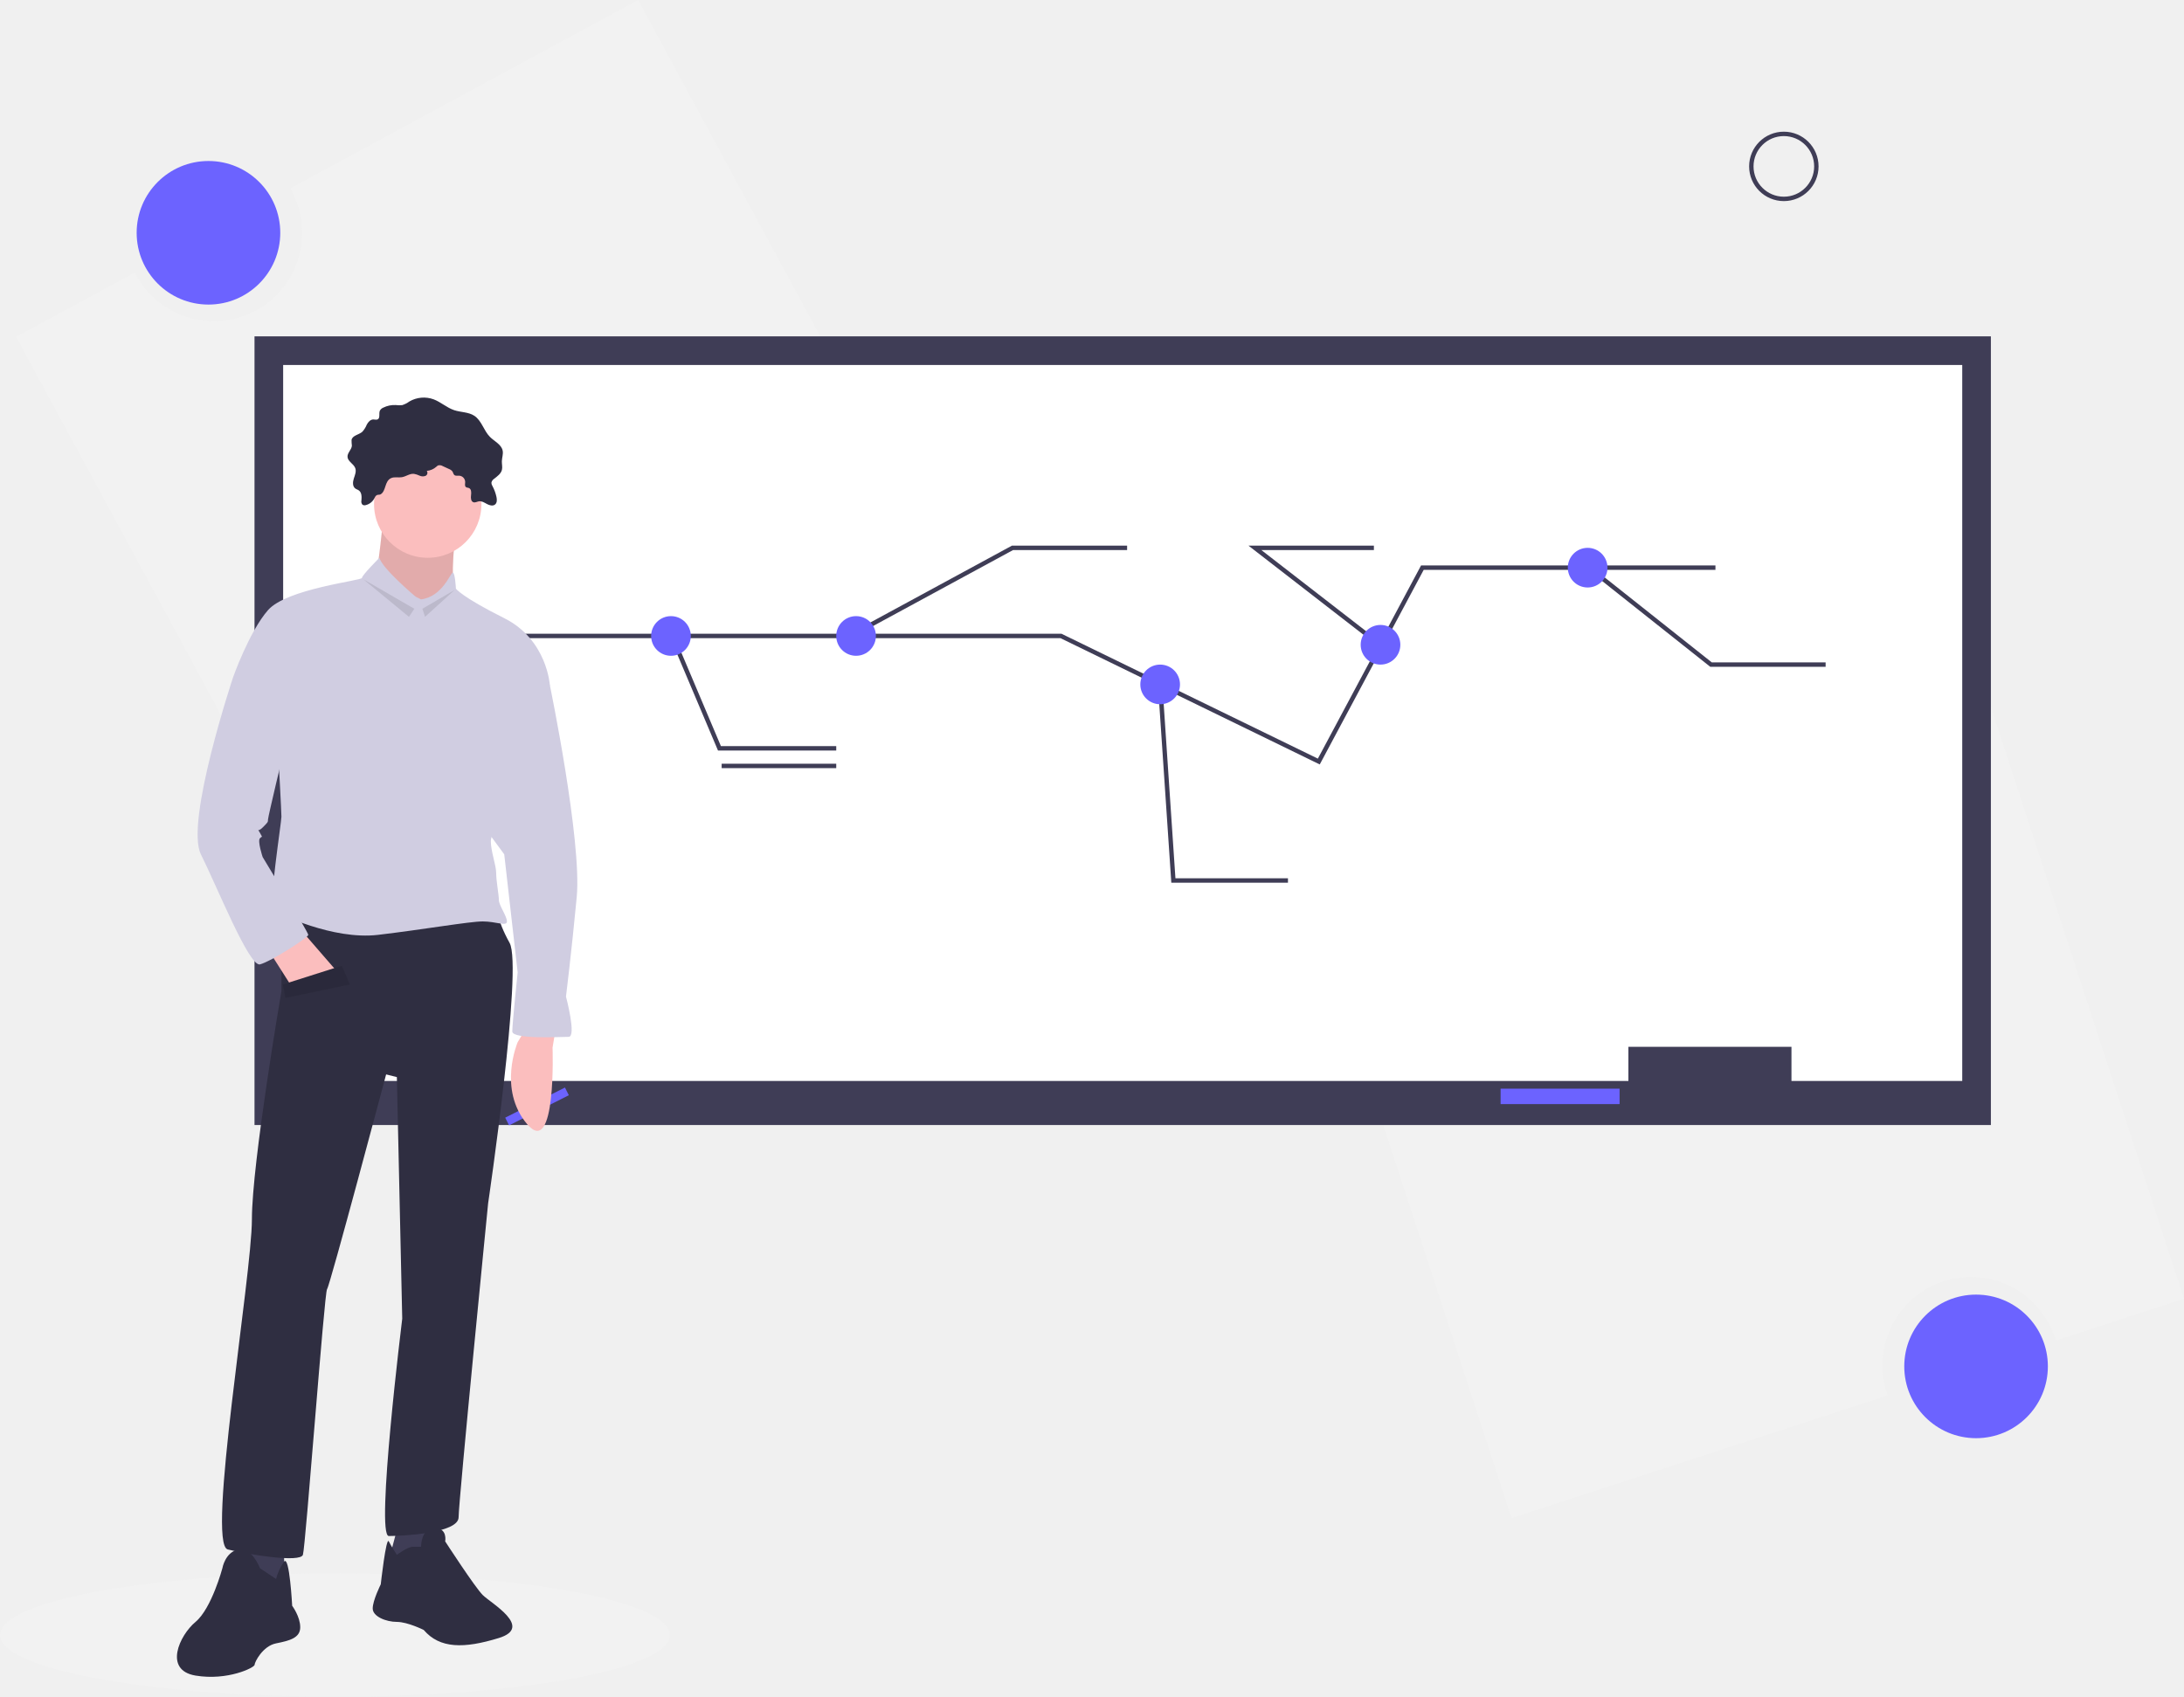
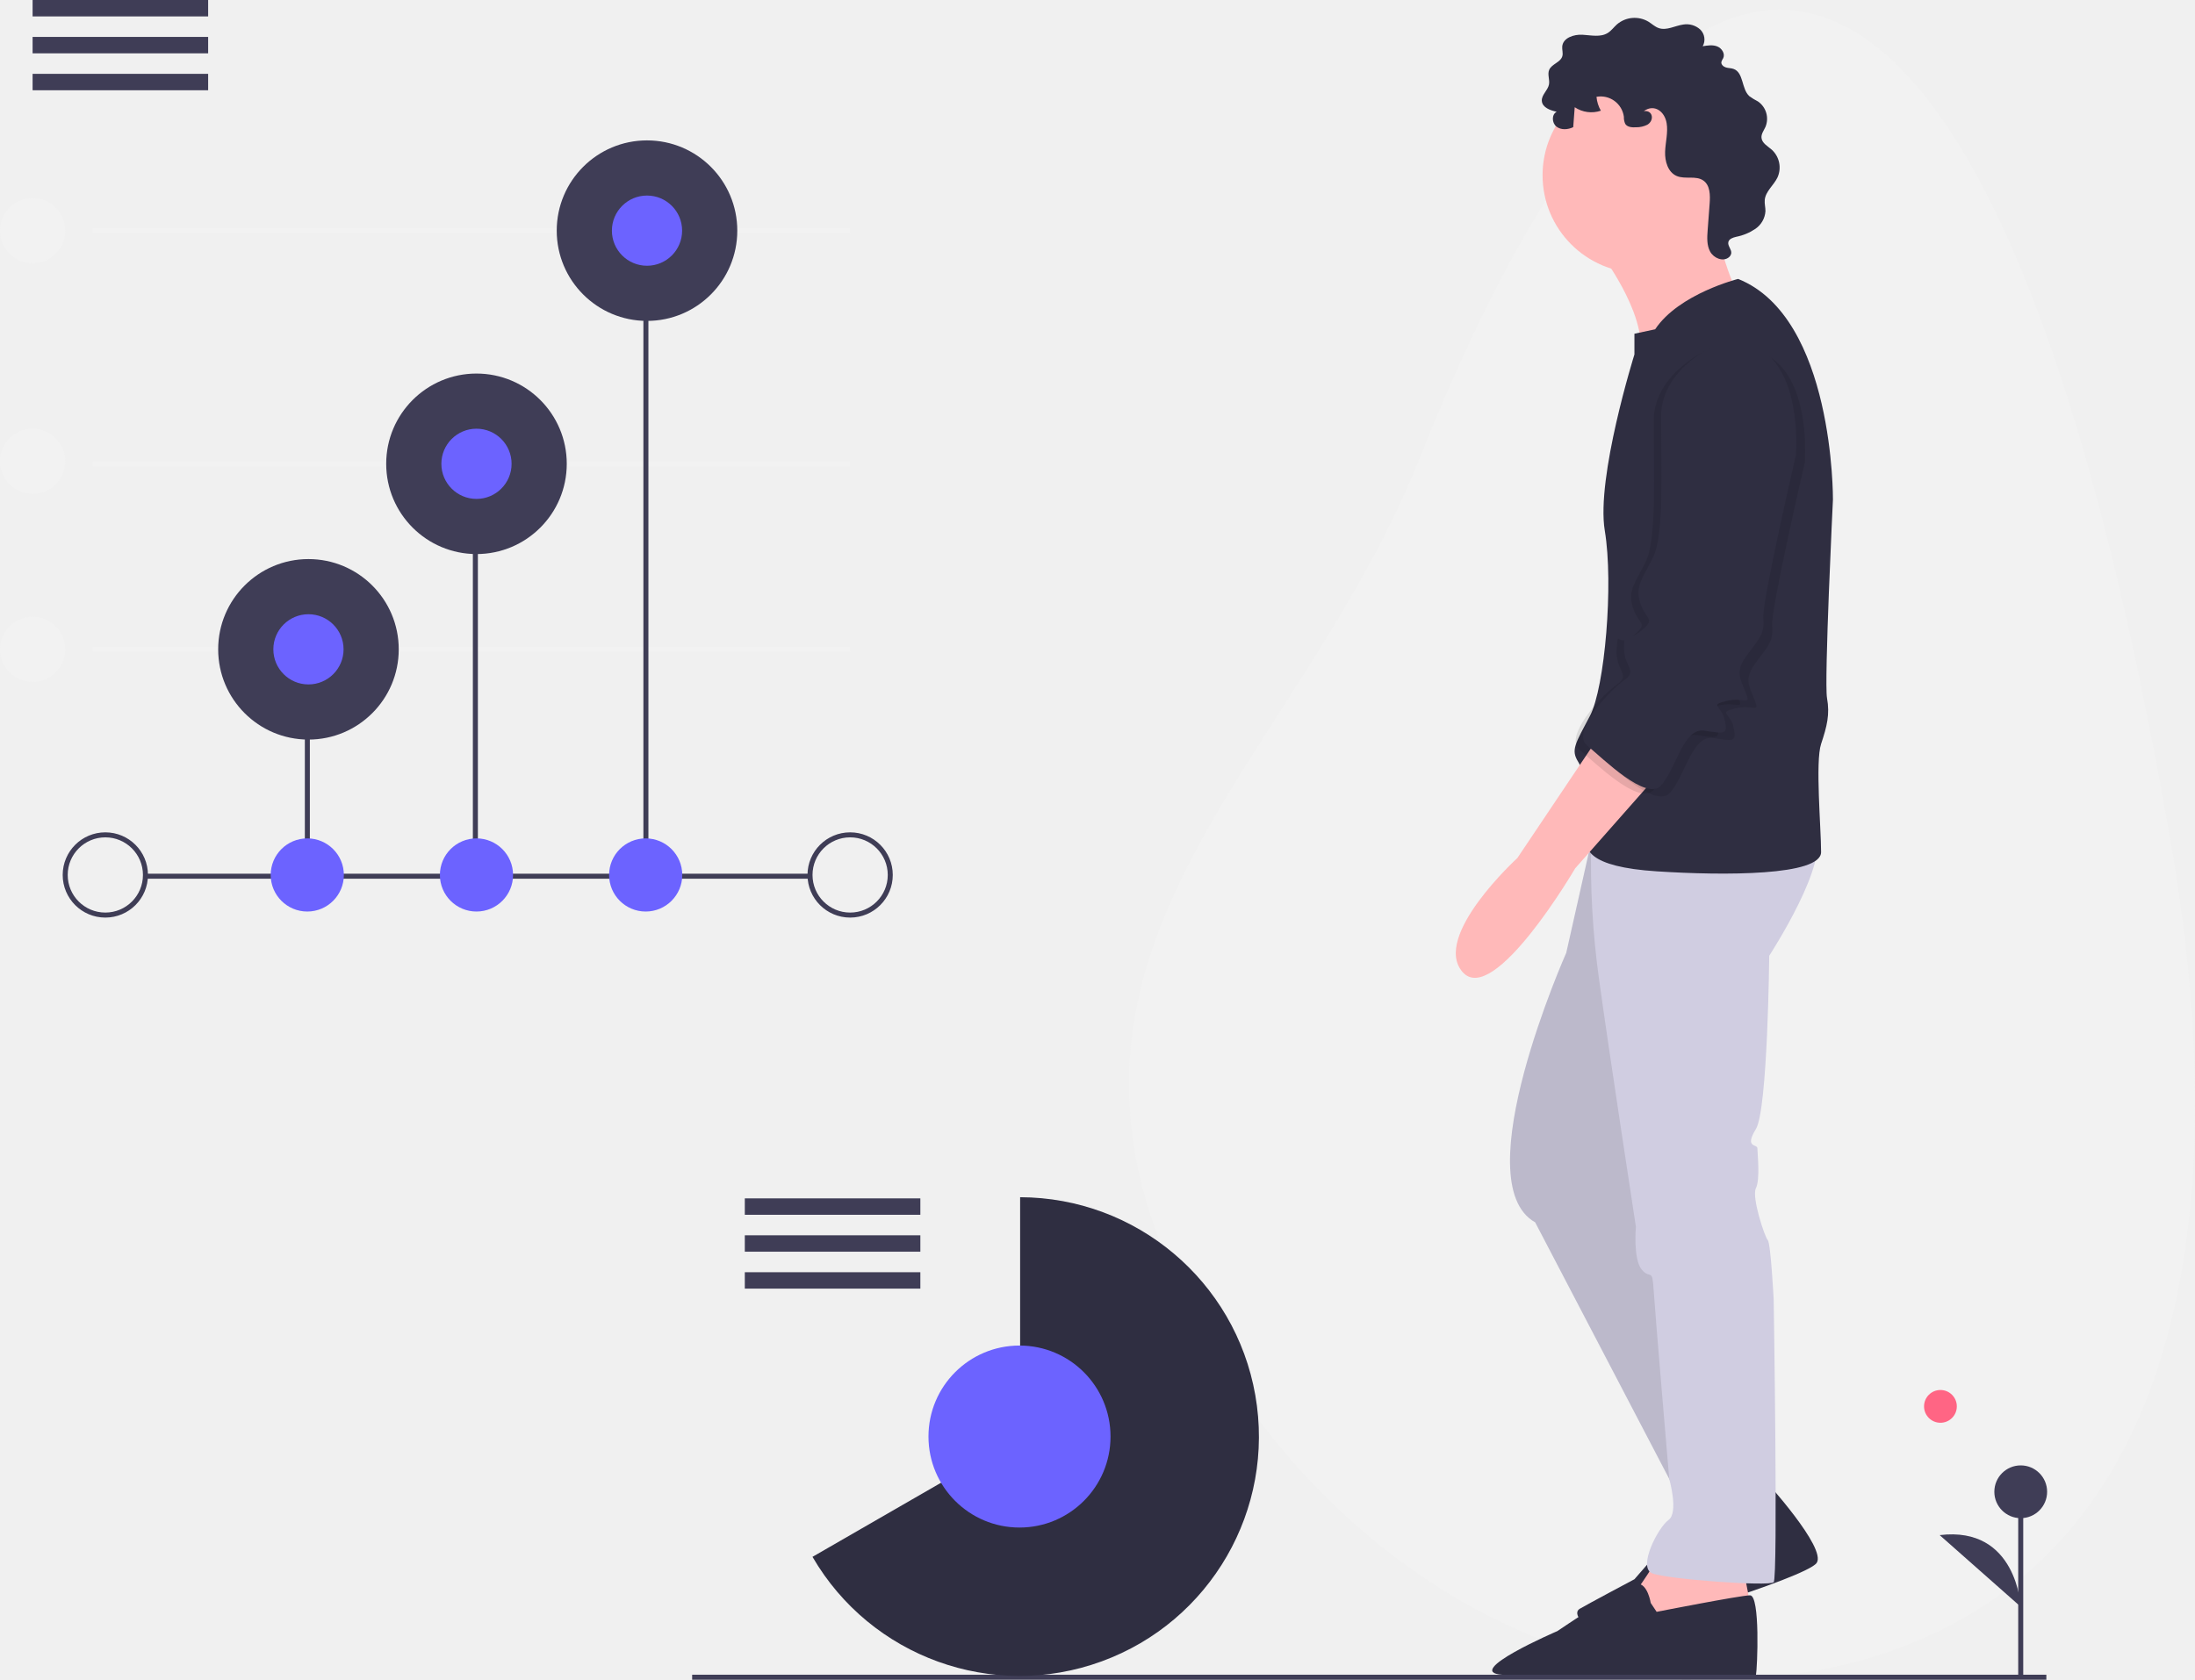
- <svg xmlns="http://www.w3.org/2000/svg" id="e7b3b0c3-1e4f-480c-906c-c03021e90d10" data-name="Layer 1" width="991.14" height="770.178" viewBox="0 0 991.14 770.178">
-   <path d="M394.011,64.911,236.158,150.413a40.156,40.156,0,1,1-70.587,38.234l-53.823,29.154L251.167,475.195,533.43,322.305Z" transform="translate(-104.4301 -64.91113)" fill="#f2f2f2" />
-   <circle cx="94.604" cy="105.668" r="32.587" fill="#6c63ff" />
-   <path d="M790.385,753.975l170.672-55.671a40.156,40.156,0,1,1,76.319-24.894l58.194-18.982-90.777-278.297L699.608,475.679Z" transform="translate(-104.4301 -64.91113)" fill="#f2f2f2" />
-   <circle cx="896.776" cy="620.244" r="32.587" fill="#6c63ff" />
-   <rect x="115.5" y="152.678" width="788" height="358" fill="#3f3d56" />
-   <rect x="128.5" y="165.678" width="762" height="325" fill="#fff" />
-   <rect x="739" y="475.178" width="74" height="25" fill="#3f3d56" />
-   <rect x="681" y="494.178" width="54" height="7" fill="#6c63ff" />
-   <polyline points="190.5 288.678 481.5 288.678 526.616 310.657 598.5 345.678 645.5 257.678 778.5 257.678" fill="none" stroke="#3f3d56" stroke-miterlimit="10" stroke-width="2" />
-   <polyline points="304.925 288.678 326.5 339.678 379.5 339.678" fill="none" stroke="#3f3d56" stroke-miterlimit="10" stroke-width="2" />
-   <polyline points="385.807 288.678 459.5 248.678 511.5 248.678" fill="none" stroke="#3f3d56" stroke-miterlimit="10" stroke-width="2" />
-   <circle cx="304.5" cy="288.678" r="9" fill="#6c63ff" />
-   <circle cx="388.5" cy="288.678" r="9" fill="#6c63ff" />
-   <polyline points="526.5 310.678 532.5 399.678 584.5 399.678" fill="none" stroke="#3f3d56" stroke-miterlimit="10" stroke-width="2" />
-   <polyline points="626.65 292.971 569.5 248.678 623.5 248.678" fill="none" stroke="#3f3d56" stroke-miterlimit="10" stroke-width="2" />
-   <polyline points="721.051 257.678 776.5 301.678 828.5 301.678" fill="none" stroke="#3f3d56" stroke-miterlimit="10" stroke-width="2" />
-   <circle cx="526.5" cy="310.678" r="9" fill="#6c63ff" />
-   <circle cx="720.5" cy="257.678" r="9" fill="#6c63ff" />
-   <circle cx="626.5" cy="292.678" r="9" fill="#6c63ff" />
-   <line x1="327.5" y1="347.678" x2="379.5" y2="347.678" fill="none" stroke="#3f3d56" stroke-miterlimit="10" stroke-width="2" />
-   <path d="M615.93,322.589h0Z" transform="translate(-104.4301 -64.91113)" fill="none" stroke="#3f3d56" stroke-miterlimit="10" stroke-width="2" />
-   <path d="M727.93,321.589h0Z" transform="translate(-104.4301 -64.91113)" fill="none" stroke="#3f3d56" stroke-miterlimit="10" stroke-width="2" />
-   <path d="M727.93,329.589h0Z" transform="translate(-104.4301 -64.91113)" fill="none" stroke="#3f3d56" stroke-miterlimit="10" stroke-width="2" />
-   <path d="M932.93,374.589h0Z" transform="translate(-104.4301 -64.91113)" fill="none" stroke="#3f3d56" stroke-miterlimit="10" stroke-width="2" />
-   <path d="M913.93,382.589h0Z" transform="translate(-104.4301 -64.91113)" fill="none" stroke="#3f3d56" stroke-miterlimit="10" stroke-width="2" />
-   <path d="M688.93,472.589h0Z" transform="translate(-104.4301 -64.91113)" fill="none" stroke="#3f3d56" stroke-miterlimit="10" stroke-width="2" />
-   <circle cx="809.542" cy="75.53" r="14.756" fill="none" stroke="#3f3d56" stroke-miterlimit="10" stroke-width="2" />
-   <ellipse cx="152" cy="742.178" rx="152" ry="28" fill="#f2f2f2" />
-   <polygon points="256.389 493.658 229.272 507.339 231.027 510.834 258.143 497.153 256.389 493.658" fill="#6c63ff" />
-   <path d="M356.41,533.122l-1.218,7.309s1.827,50.557-11.573,34.72-4.264-37.156-4.264-37.156l3.655-6.091Z" transform="translate(-104.4301 -64.91113)" fill="#fbbebe" />
-   <path d="M278.443,299.221s-2.436,25.583-3.655,26.801,18.274,24.365,18.274,24.365l17.055-15.837s-1.218-23.146,2.436-28.019S278.443,299.221,278.443,299.221Z" transform="translate(-104.4301 -64.91113)" fill="#fbbebe" />
-   <path d="M278.443,299.221s-2.436,25.583-3.655,26.801,18.274,24.365,18.274,24.365l17.055-15.837s-1.218-23.146,2.436-28.019S278.443,299.221,278.443,299.221Z" transform="translate(-104.4301 -64.91113)" opacity="0.1" />
-   <polygon points="128.939 700.894 128.939 722.822 120.411 724.041 108.229 720.386 111.883 697.239 128.939 700.894" fill="#3f3d56" />
-   <path d="M222.405,776.769s-3.655-9.746-9.746-8.528-7.309,8.528-7.309,8.528-4.873,18.274-12.182,24.365-14.619,21.928,0,24.365,26.801-3.655,26.801-4.873,3.655-8.528,9.746-9.746,10.964-2.436,10.964-7.309-3.655-9.746-3.655-9.746-1.218-23.108-3.655-20.082a24.234,24.234,0,0,0-3.655,7.899Z" transform="translate(-104.4301 -64.91113)" fill="#2f2e41" />
-   <polygon points="181.323 689.93 176.45 708.203 188.632 710.64 194.723 704.549 195.941 688.712 181.323 689.93" fill="#3f3d56" />
-   <path d="M284.534,770.678s4.873-3.655,7.309-3.655h3.655s0-8.528,6.091-8.528,4.873,6.091,4.873,6.091,13.401,20.71,17.055,24.365,23.146,14.619,7.309,19.492-26.801,4.873-34.111-3.655c0,0-7.309-3.655-12.182-3.655s-10.964-2.436-10.964-6.091,3.655-10.964,3.655-10.964,2.436-21.928,3.655-19.492S284.534,770.678,284.534,770.678Z" transform="translate(-104.4301 -64.91113)" fill="#2f2e41" />
-   <path d="M232.15,474.647v40.202s-13.401,77.967-13.401,103.55-20.71,147.406-10.964,149.843,32.892,6.091,34.111,2.436,9.746-119.387,10.964-120.605,26.801-97.459,26.801-97.459l4.873,1.218,2.436,109.641s-12.182,98.677-6.091,98.677,31.674-1.218,31.674-8.528,13.401-142.533,13.401-142.533,15.837-107.205,9.746-118.169-6.091-17.055-6.091-17.055Z" transform="translate(-104.4301 -64.91113)" fill="#2f2e41" />
-   <circle cx="194.114" cy="228.828" r="24.365" fill="#fbbebe" />
-   <path d="M293.062,335.769s-15.228-12.791-16.446-17.664c0,0-7.919,7.919-7.919,9.137s-34.111,4.873-42.638,14.619-15.837,30.456-15.837,30.456l20.71,38.983s1.218,21.928,1.218,24.365-6.091,41.42-3.655,42.638,26.801,13.401,47.511,10.964,41.42-6.091,47.511-6.091,10.964,2.436,10.964,0-3.655-7.309-3.655-9.746-1.218-8.528-1.218-12.182-2.436-9.746-2.436-14.619,26.801-70.658,26.801-70.658-1.218-20.71-20.71-30.456-21.928-13.401-21.928-13.401-.38-7.309-1.408-7.309-4.683,10.964-14.429,12.182Z" transform="translate(-104.4301 -64.91113)" fill="#d0cde1" />
-   <polygon points="122.847 432.883 131.375 446.283 153.303 441.41 137.466 423.137 122.847 432.883" fill="#fbbebe" />
-   <path d="M346.664,366.224l7.309,9.746s14.619,70.658,12.182,96.24-4.873,45.075-4.873,45.075,4.873,18.274,1.218,18.274-25.583,1.218-25.583-2.436S339.355,506.321,339.355,506.321L333.264,452.719l-13.401-18.274Z" transform="translate(-104.4301 -64.91113)" fill="#d0cde1" />
-   <path d="M281.995,281.911c1.494-.633,3.22-.119,4.82-.39,1.878-.317,3.559-1.709,5.455-1.533a10.484,10.484,0,0,1,2.597.843,3.391,3.391,0,0,0,2.661.095,1.512,1.512,0,0,0,.579-2.271,7.52,7.52,0,0,0,4.327-1.863,3.23,3.23,0,0,1,.826-.62,2.696,2.696,0,0,1,2.122.331l2.788,1.285a3.526,3.526,0,0,1,1.593,1.14c.332.517.396,1.212.866,1.608.599.505,1.495.258,2.277.307a2.912,2.912,0,0,1,2.63,2.84c-.011.818-.309,1.822.338,2.322.375.29.908.244,1.348.422,1.139.463,1.144,2.049.976,3.267s-.085,2.825,1.086,3.2c.825.264,1.667-.299,2.524-.424,1.293-.189,2.488.619,3.639,1.238s2.679,1.036,3.676.192c.928-.785.868-2.221.613-3.41a18.79,18.79,0,0,0-1.787-4.887,3.102,3.102,0,0,1-.518-1.521,2.754,2.754,0,0,1,1.278-1.86c1.41-1.115,3.032-2.237,3.488-3.975.335-1.276-.042-2.621-.013-3.94.035-1.605.673-3.202.374-4.779-.542-2.858-3.723-4.234-5.777-6.294-2.822-2.832-3.738-7.361-7.067-9.573-2.664-1.769-6.148-1.558-9.182-2.571-3.332-1.112-6.015-3.667-9.302-4.907a12.963,12.963,0,0,0-11.019.966,11.028,11.028,0,0,1-3.239,1.655,11.647,11.647,0,0,1-2.949-.034,11.381,11.381,0,0,0-5.623,1.16,3.144,3.144,0,0,0-1.575,1.382c-.589,1.307.266,3.35-1.024,3.975-.601.291-1.312.012-1.98.027-1.299.029-2.299,1.159-2.917,2.302a11.033,11.033,0,0,1-2.044,3.29c-1.588,1.391-4.474,1.621-4.889,3.691a20.124,20.124,0,0,0,.149,2.622c-.12,1.835-2.083,3.229-1.981,5.064.118,2.117,2.808,3.152,3.527,5.147.548,1.519-.173,3.161-.669,4.698s-.645,3.506.635,4.49c.502.386,1.148.544,1.66.916,1.325.964,1.308,2.908,1.161,4.54a2.135,2.135,0,0,0,.481,1.944,1.799,1.799,0,0,0,1.472.177,6.01,6.01,0,0,0,3.804-2.862c.427-.705.512-1.327,1.288-1.702.526-.254,1.165-.027,1.7-.357C279.746,287.709,278.869,283.236,281.995,281.911Z" transform="translate(-104.4301 -64.91113)" fill="#2f2e41" />
-   <path d="M213.877,368.661l-3.655,3.655S188.294,438.1,195.603,452.719s21.928,51.166,26.801,49.948,21.928-12.182,21.928-13.401-20.71-35.329-20.71-35.329-2.436-7.309-1.218-8.528,1.218,0,0-2.436-1.218,0,1.218-2.436,2.436-2.436,2.436-3.655,7.309-31.674,7.309-31.674Z" transform="translate(-104.4301 -64.91113)" fill="#d0cde1" />
-   <polygon points="128.329 446.892 155.131 438.365 158.785 446.892 129.548 452.983 128.329 446.892" fill="#2f2e41" />
-   <polygon points="128.329 446.892 155.131 438.365 158.785 446.892 129.548 452.983 128.329 446.892" opacity="0.1" />
-   <polygon points="164.876 262.939 185.586 279.994 188.023 276.339 164.876 262.939" opacity="0.1" />
-   <polygon points="206.296 267.812 191.678 276.339 192.896 279.994 206.296 267.812" opacity="0.1" />
+ <svg xmlns="http://www.w3.org/2000/svg" id="b5da43ee-4db6-4572-93dd-5b4f02b5d8d8" data-name="Layer 1" width="875.274" height="670" viewBox="0 0 875.274 670">
+   <path d="M1027.74,449.659c24.034,138.018,9.383,273.758-101.108,320.04S682.267,747.732,627.616,617.261,680.851,417.544,728.724,297.221C825.938,52.88,953.104,21.046,1027.74,449.659Z" transform="translate(-162.363 -115.1097)" fill="#f2f2f2" />
+   <circle cx="773.764" cy="560.97" r="6.535" fill="#ff6584" />
+   <line x1="805.782" y1="669.443" x2="805.782" y2="595.031" fill="#3f3d56" stroke="#3f3d56" stroke-miterlimit="10" stroke-width="2" />
+   <circle cx="805.782" cy="595.031" r="10.523" fill="#3f3d56" />
+   <path d="M968.145,756.002s-1.503-32.332-32.32-28.574" transform="translate(-162.363 -115.1097)" fill="#3f3d56" />
+   <line x1="37" y1="92" x2="339" y2="92" fill="none" stroke="#f2f2f2" stroke-miterlimit="10" stroke-width="2" />
+   <line x1="37" y1="185" x2="339" y2="185" fill="none" stroke="#f2f2f2" stroke-miterlimit="10" stroke-width="2" />
+   <line x1="37" y1="259" x2="339" y2="259" fill="none" stroke="#f2f2f2" stroke-miterlimit="10" stroke-width="2" />
+   <line x1="57.5" y1="349.5" x2="322.5" y2="349.5" fill="none" stroke="#3f3d56" stroke-miterlimit="10" stroke-width="2" />
+   <circle cx="42" cy="349" r="16" fill="none" stroke="#3f3d56" stroke-miterlimit="10" stroke-width="2" />
+   <line x1="122.559" y1="349" x2="122.559" y2="259" fill="none" stroke="#3f3d56" stroke-miterlimit="10" stroke-width="2" />
+   <line x1="189.559" y1="349" x2="189.559" y2="185" fill="none" stroke="#3f3d56" stroke-miterlimit="10" stroke-width="2" />
+   <line x1="257.559" y1="349" x2="257.559" y2="92" fill="none" stroke="#3f3d56" stroke-miterlimit="10" stroke-width="2" />
+   <circle cx="122.529" cy="349" r="14.588" fill="#6c63ff" />
+   <circle cx="190" cy="349" r="14.588" fill="#6c63ff" />
+   <circle cx="257.471" cy="349" r="14.588" fill="#6c63ff" />
+   <circle cx="339" cy="349" r="16" fill="none" stroke="#3f3d56" stroke-miterlimit="10" stroke-width="2" />
+   <circle cx="123" cy="259" r="36" fill="#3f3d56" />
+   <circle cx="190" cy="185" r="36" fill="#3f3d56" />
+   <circle cx="258" cy="92" r="36" fill="#3f3d56" />
+   <circle cx="258" cy="92" r="14" fill="#6c63ff" />
+   <circle cx="190" cy="185" r="14" fill="#6c63ff" />
+   <circle cx="123" cy="259" r="14" fill="#6c63ff" />
+   <circle cx="13" cy="92" r="13" fill="#f2f2f2" />
+   <circle cx="13" cy="184" r="13" fill="#f2f2f2" />
+   <circle cx="13" cy="259" r="13" fill="#f2f2f2" />
+   <rect x="13" width="70" height="6.545" fill="#3f3d56" />
+   <rect x="13" y="14.727" width="70" height="6.545" fill="#3f3d56" />
+   <rect x="13" y="29.455" width="70" height="6.545" fill="#3f3d56" />
+   <path d="M799.926,215.141s18.904,24.22,16.541,41.352S855.455,232.863,855.455,232.863s-14.178-29.537-6.498-43.714S799.926,215.141,799.926,215.141Z" transform="translate(-162.363 -115.1097)" fill="#ffb9b9" />
+   <path d="M866.088,705.452s24.811,27.174,20.676,33.081-76.796,28.355-85.066,27.174-12.405-7.089-9.452-8.861S814.103,745.031,814.103,745.031l15.95-18.313s11.815-6.498,11.815-10.043S866.088,705.452,866.088,705.452Z" transform="translate(-162.363 -115.1097)" fill="#2f2e41" />
+   <path d="M824.146,735.579s-9.452,15.359-11.224,15.95,8.861,21.857,8.861,21.857l24.811-7.68,13.587-11.224-2.954-15.359Z" transform="translate(-162.363 -115.1097)" fill="#ffb9b9" />
+   <path d="M798.744,442.574l-11.815,52.576s-40.761,91.564-12.405,107.514l62.027,118.738,33.081-14.768-55.529-121.692L839.505,444.937Z" transform="translate(-162.363 -115.1097)" fill="#d0cde1" />
+   <path d="M798.744,442.574l-11.815,52.576s-40.761,91.564-12.405,107.514l62.027,118.738,33.081-14.768-55.529-121.692L839.505,444.937Z" transform="translate(-162.363 -115.1097)" opacity="0.1" />
+   <path d="M802.879,450.844h-5.994a333.981,333.981,0,0,0,3.04,54.348c4.135,30.128,14.768,99.244,14.768,99.244s-1.181,12.996,2.363,17.131,4.135-1.181,4.726,8.27,6.203,75.167,6.203,75.167,3.84,13.443-.295,16.397-12.405,18.904-6.498,21.267,46.668,5.317,48.44,3.544,0-112.831,0-112.831-1.181-22.448-2.363-23.629-6.498-17.131-4.726-20.676.591-14.178.591-15.95-5.317,0-.591-7.68,5.317-69.116,5.317-69.116,25.402-38.989,17.722-49.031Z" transform="translate(-162.363 -115.1097)" fill="#d0cde1" />
+   <circle cx="654.103" cy="69.903" r="38.989" fill="#ffb9b9" />
+   <path d="M855.455,226.365s-23.629,5.907-33.081,20.085l-8.27,1.772v8.27s-15.359,49.031-11.815,70.298,0,62.618-5.907,73.842-7.68,13.587-4.726,18.313,7.089,20.676,4.135,27.765,0,14.178,27.174,15.95,65.572,1.772,65.572-7.68-2.363-36.035,0-43.124,3.544-11.815,2.363-18.313,2.363-79.159,2.363-79.159S893.853,241.724,855.455,226.365Z" transform="translate(-162.363 -115.1097)" fill="#2f2e41" />
+   <path d="M799.926,408.902l-32.49,48.44s-34.263,31.309-21.857,45.487S790.474,461.478,790.474,461.478l35.444-40.17Z" transform="translate(-162.363 -115.1097)" fill="#ffb9b9" />
+   <path d="M820.602,754.483s-1.181-7.68-5.317-7.68-31.9,18.904-31.9,18.904-38.115,16.397-22.022,17.403c16,1,100.59,3.273,101.181.319s1.772-32.081-2.363-31.99-37.216,6.589-37.216,6.589Z" transform="translate(-162.363 -115.1097)" fill="#2f2e41" />
+   <path d="M819.24,164.871a9.779,9.779,0,0,1-4.456,1.007c-1.593.091-3.496-.008-4.343-1.36a6.221,6.221,0,0,1-.542-2.837,9.346,9.346,0,0,0-10.922-7.96,13.445,13.445,0,0,0,1.741,5.543,11.855,11.855,0,0,1-10.422-1.387l-.6,7.957c-2.119,1.013-4.834,1.224-6.682-.226s-1.996-4.851.094-5.923c-2.582-.538-5.74-1.695-5.93-4.326-.173-2.4,2.375-4.157,2.844-6.518.383-1.925-.673-4.018.074-5.833.981-2.385,4.544-2.997,5.258-5.474.364-1.262-.16-2.611-.035-3.919.327-3.423,4.63-4.844,8.063-4.649s7.18,1.106,10.096-.715c1.414-.883,2.402-2.297,3.644-3.408a10.823,10.823,0,0,1,12.568-1.093c1.381.859,2.585,2.048,4.125,2.57,3.151,1.068,6.438-.953,9.733-1.418a8.086,8.086,0,0,1,6.779,1.964,5.549,5.549,0,0,1,1.01,6.686c1.933-.326,3.981-.642,5.802.082s3.213,2.905,2.371,4.675a6.056,6.056,0,0,0-.735,1.501c-.171,1.03.82,1.91,1.822,2.205s2.088.24,3.068.599c4.049,1.482,3.078,7.955,6.265,10.86a25.416,25.416,0,0,0,3.455,2.113,8.406,8.406,0,0,1,2.964,10.156c-.639,1.415-1.709,2.765-1.58,4.311.181,2.17,2.505,3.358,4.137,4.799a9.625,9.625,0,0,1,2.24,11.05c-1.5,3.128-4.747,5.499-5.077,8.953-.143,1.501.308,3.0.282,4.507a9.287,9.287,0,0,1-3.992,7.012,20.765,20.765,0,0,1-7.663,3.189c-1.288.308-2.824.791-3.136,2.078-.37,1.526,1.333,2.914,1.157,4.474a2.595,2.595,0,0,1-1.042,1.686c-2.304,1.802-5.951.257-7.361-2.307s-1.229-5.671-1.011-8.588l.795-10.608c.247-3.301.224-7.22-2.467-9.148-2.975-2.131-7.307-.406-10.671-1.846-3.505-1.501-4.763-5.892-4.621-9.702s1.233-7.627.605-11.388c-.778-4.661-4.924-7.794-9.111-4.773C821.512,158.939,822.148,163.161,819.24,164.871Z" transform="translate(-162.363 -115.1097)" fill="#2f2e41" />
+   <path d="M851.911,254.72s-23.629,9.452-23.629,29.537,1.181,46.668-2.954,55.529-7.68,11.815-5.317,18.904,6.498,5.907,0,11.224-5.907-3.544-6.498,5.317,5.907,10.043,0,14.178-21.267,20.676-14.768,25.992,23.629,22.448,29.537,15.95,8.861-23.039,17.131-21.857,9.452,1.772,8.27-4.135-6.498-5.907.591-7.68,10.043,2.363,7.68-3.544-4.135-8.27.591-14.768,7.089-8.27,6.498-14.768,12.996-64.981,12.996-64.981S886.173,249.994,851.911,254.72Z" transform="translate(-162.363 -115.1097)" opacity="0.1" />
+   <path d="M845.412,253.538S821.783,262.99,821.783,283.075s1.181,46.668-2.954,55.529-7.68,11.815-5.317,18.904,6.498,5.907,0,11.224-5.907-3.544-6.498,5.317,5.907,10.043,0,14.178-21.267,20.676-14.768,25.992,23.629,22.448,29.537,15.95,8.861-23.039,17.131-21.857,9.452,1.772,8.27-4.135-6.498-5.907.591-7.68,10.043,2.363,7.68-3.544-4.135-8.27.591-14.768,7.089-8.27,6.498-14.768,12.996-64.981,12.996-64.981S879.675,248.813,845.412,253.538Z" transform="translate(-162.363 -115.1097)" opacity="0.1" />
+   <path d="M848.366,251.766s-23.629,9.452-23.629,29.537,1.181,46.668-2.954,55.529-7.68,11.815-5.317,18.904,6.498,5.907,0,11.224-5.907-3.544-6.498,5.317,5.907,10.043,0,14.178-21.267,20.676-14.768,25.992,23.629,22.448,29.537,15.95,8.861-23.039,17.131-21.857,9.452,1.772,8.27-4.135-6.498-5.907.591-7.68,10.043,2.363,7.68-3.544-4.135-8.27.591-14.768,7.089-8.27,6.498-14.768,12.996-64.981,12.996-64.981S882.629,247.04,848.366,251.766Z" transform="translate(-162.363 -115.1097)" fill="#2f2e41" />
+   <line x1="816" y1="669" x2="276" y2="669" fill="none" stroke="#3f3d56" stroke-miterlimit="10" stroke-width="2" />
+   <rect x="297" y="478" width="70" height="6.545" fill="#3f3d56" />
+   <rect x="297" y="492.727" width="70" height="6.545" fill="#3f3d56" />
+   <rect x="297" y="507.455" width="70" height="6.545" fill="#3f3d56" />
+   <path d="M569.145,592.647V688.36l-82.794,47.733a95.471,95.471,0,1,0,82.794-143.446Z" transform="translate(-162.363 -115.1097)" fill="#2f2e41" />
+   <circle cx="406.533" cy="573.002" r="36.297" fill="#6c63ff" />
</svg>
